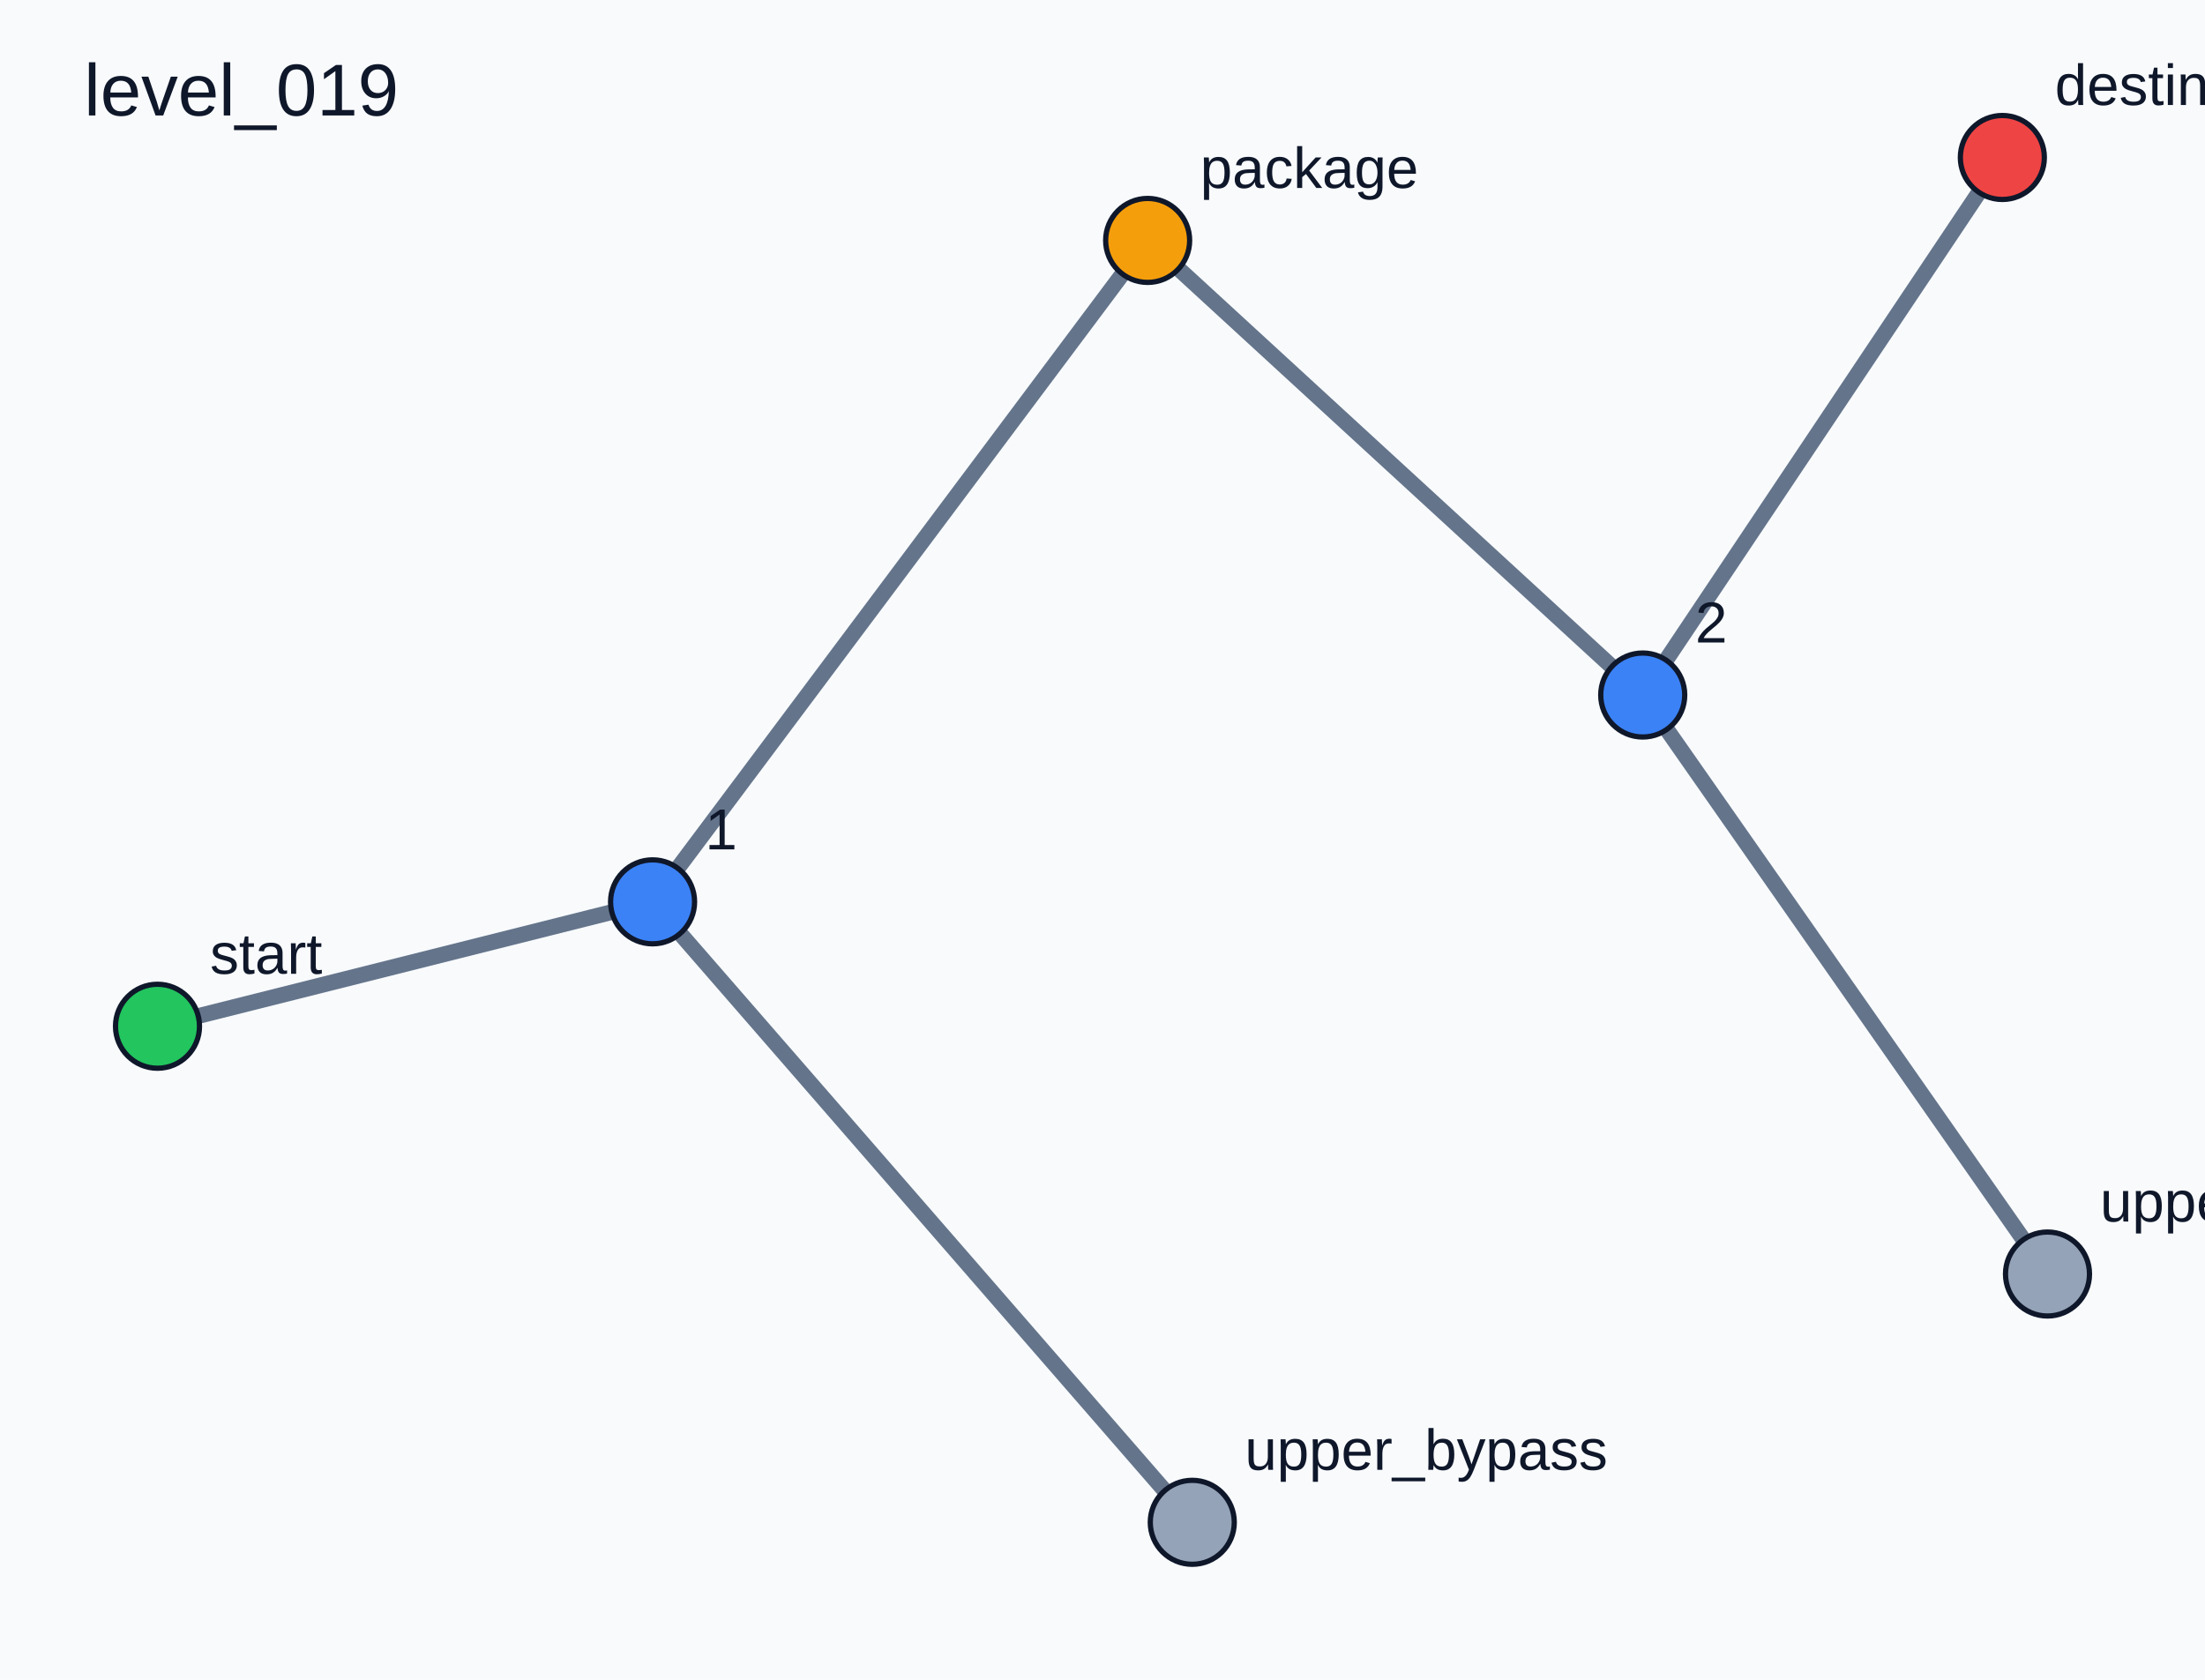
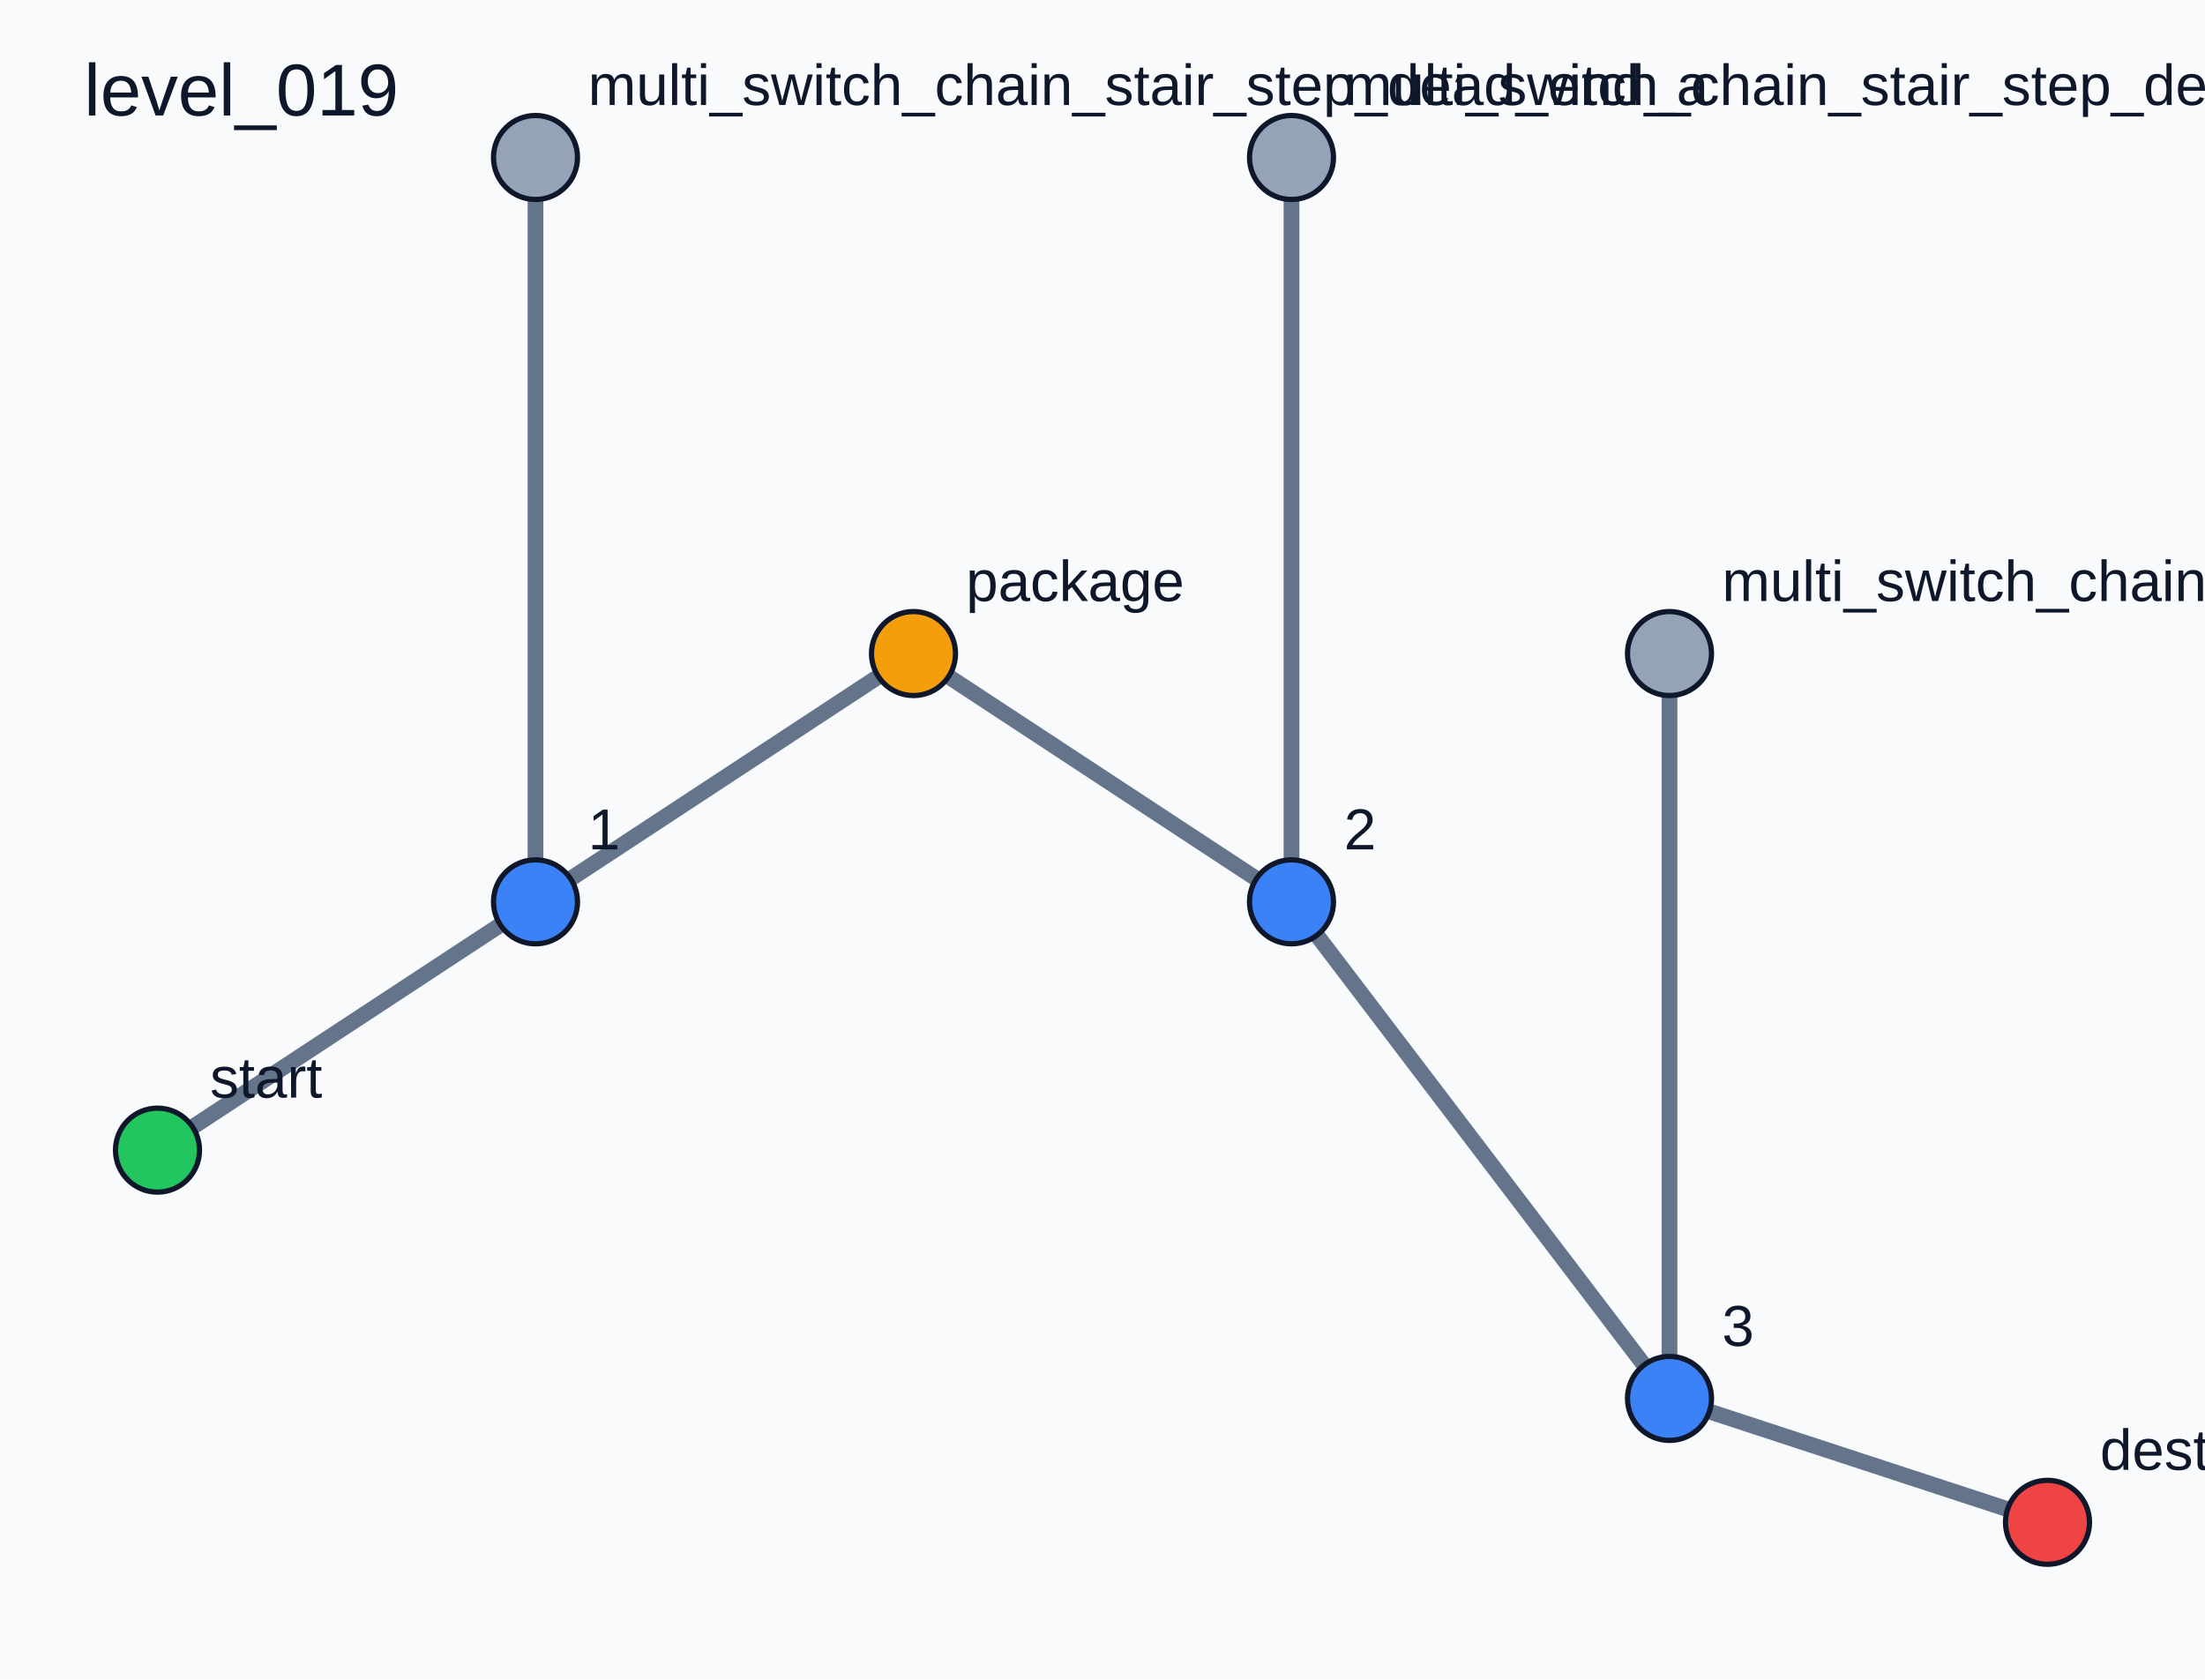
<svg xmlns="http://www.w3.org/2000/svg" width="420" height="320" viewBox="0 0 420 320">
  <rect width="100%" height="100%" fill="#f8fafc" />
  <text x="16" y="22" font-family="Arial" font-size="14" fill="#0f172a">level_019</text>
-   <line x1="30.0" y1="195.5" x2="124.3" y2="171.8" stroke="#64748b" stroke-width="3" />
-   <line x1="124.3" y1="171.8" x2="227.1" y2="290.0" stroke="#64748b" stroke-width="3" />
-   <line x1="124.3" y1="171.8" x2="218.6" y2="45.8" stroke="#64748b" stroke-width="3" />
-   <line x1="218.6" y1="45.8" x2="312.9" y2="132.4" stroke="#64748b" stroke-width="3" />
-   <line x1="312.9" y1="132.4" x2="390.0" y2="242.7" stroke="#64748b" stroke-width="3" />
-   <line x1="312.9" y1="132.4" x2="381.4" y2="30.0" stroke="#64748b" stroke-width="3" />
-   <circle cx="30.0" cy="195.5" r="8" fill="#22c55e" stroke="#0f172a" stroke-width="1" />
-   <text x="40.0" y="185.5" font-family="Arial" font-size="11" fill="#0f172a">start</text>
-   <circle cx="124.3" cy="171.8" r="8" fill="#3b82f6" stroke="#0f172a" stroke-width="1" />
-   <text x="134.3" y="161.8" font-family="Arial" font-size="11" fill="#0f172a">1</text>
-   <circle cx="227.1" cy="290.0" r="8" fill="#94a3b8" stroke="#0f172a" stroke-width="1" />
-   <text x="237.1" y="280.0" font-family="Arial" font-size="11" fill="#0f172a">upper_bypass</text>
-   <circle cx="218.6" cy="45.8" r="8" fill="#f59e0b" stroke="#0f172a" stroke-width="1" />
-   <text x="228.6" y="35.8" font-family="Arial" font-size="11" fill="#0f172a">package</text>
-   <circle cx="312.9" cy="132.4" r="8" fill="#3b82f6" stroke="#0f172a" stroke-width="1" />
-   <text x="322.9" y="122.4" font-family="Arial" font-size="11" fill="#0f172a">2</text>
-   <circle cx="390.0" cy="242.7" r="8" fill="#94a3b8" stroke="#0f172a" stroke-width="1" />
-   <text x="400.0" y="232.7" font-family="Arial" font-size="11" fill="#0f172a">upper_dead_end</text>
-   <circle cx="381.4" cy="30.0" r="8" fill="#ef4444" stroke="#0f172a" stroke-width="1" />
-   <text x="391.4" y="20.0" font-family="Arial" font-size="11" fill="#0f172a">destination</text>
+   <line x1="30.0" y1="219.1" x2="102.0" y2="171.8" stroke="#64748b" stroke-width="3" />
+   <line x1="102.0" y1="171.8" x2="102.0" y2="30.0" stroke="#64748b" stroke-width="3" />
+   <line x1="102.0" y1="171.8" x2="174.0" y2="124.5" stroke="#64748b" stroke-width="3" />
+   <line x1="174.0" y1="124.5" x2="246.0" y2="171.8" stroke="#64748b" stroke-width="3" />
+   <line x1="246.0" y1="171.8" x2="246.0" y2="30.0" stroke="#64748b" stroke-width="3" />
+   <line x1="246.0" y1="171.8" x2="318.0" y2="266.4" stroke="#64748b" stroke-width="3" />
+   <line x1="318.0" y1="266.4" x2="318.0" y2="124.5" stroke="#64748b" stroke-width="3" />
+   <line x1="318.0" y1="266.4" x2="390.0" y2="290.0" stroke="#64748b" stroke-width="3" />
+   <circle cx="30.0" cy="219.1" r="8" fill="#22c55e" stroke="#0f172a" stroke-width="1" />
+   <text x="40.0" y="209.1" font-family="Arial" font-size="11" fill="#0f172a">start</text>
+   <circle cx="102.0" cy="171.8" r="8" fill="#3b82f6" stroke="#0f172a" stroke-width="1" />
+   <text x="112.0" y="161.8" font-family="Arial" font-size="11" fill="#0f172a">1</text>
+   <circle cx="174.0" cy="124.5" r="8" fill="#f59e0b" stroke="#0f172a" stroke-width="1" />
+   <text x="184.0" y="114.5" font-family="Arial" font-size="11" fill="#0f172a">package</text>
+   <circle cx="246.0" cy="171.8" r="8" fill="#3b82f6" stroke="#0f172a" stroke-width="1" />
+   <text x="256.0" y="161.8" font-family="Arial" font-size="11" fill="#0f172a">2</text>
+   <circle cx="318.0" cy="266.4" r="8" fill="#3b82f6" stroke="#0f172a" stroke-width="1" />
+   <text x="328.0" y="256.4" font-family="Arial" font-size="11" fill="#0f172a">3</text>
+   <circle cx="390.0" cy="290.0" r="8" fill="#ef4444" stroke="#0f172a" stroke-width="1" />
+   <text x="400.0" y="280.0" font-family="Arial" font-size="11" fill="#0f172a">destination</text>
+   <circle cx="102.0" cy="30.0" r="8" fill="#94a3b8" stroke="#0f172a" stroke-width="1" />
+   <text x="112.0" y="20.0" font-family="Arial" font-size="11" fill="#0f172a">multi_switch_chain_stair_step_dead_end_a</text>
+   <circle cx="246.0" cy="30.0" r="8" fill="#94a3b8" stroke="#0f172a" stroke-width="1" />
+   <text x="256.0" y="20.0" font-family="Arial" font-size="11" fill="#0f172a">multi_switch_chain_stair_step_dead_end_b</text>
+   <circle cx="318.0" cy="124.5" r="8" fill="#94a3b8" stroke="#0f172a" stroke-width="1" />
+   <text x="328.0" y="114.5" font-family="Arial" font-size="11" fill="#0f172a">multi_switch_chain_stair_step_dead_end_c</text>
</svg>
